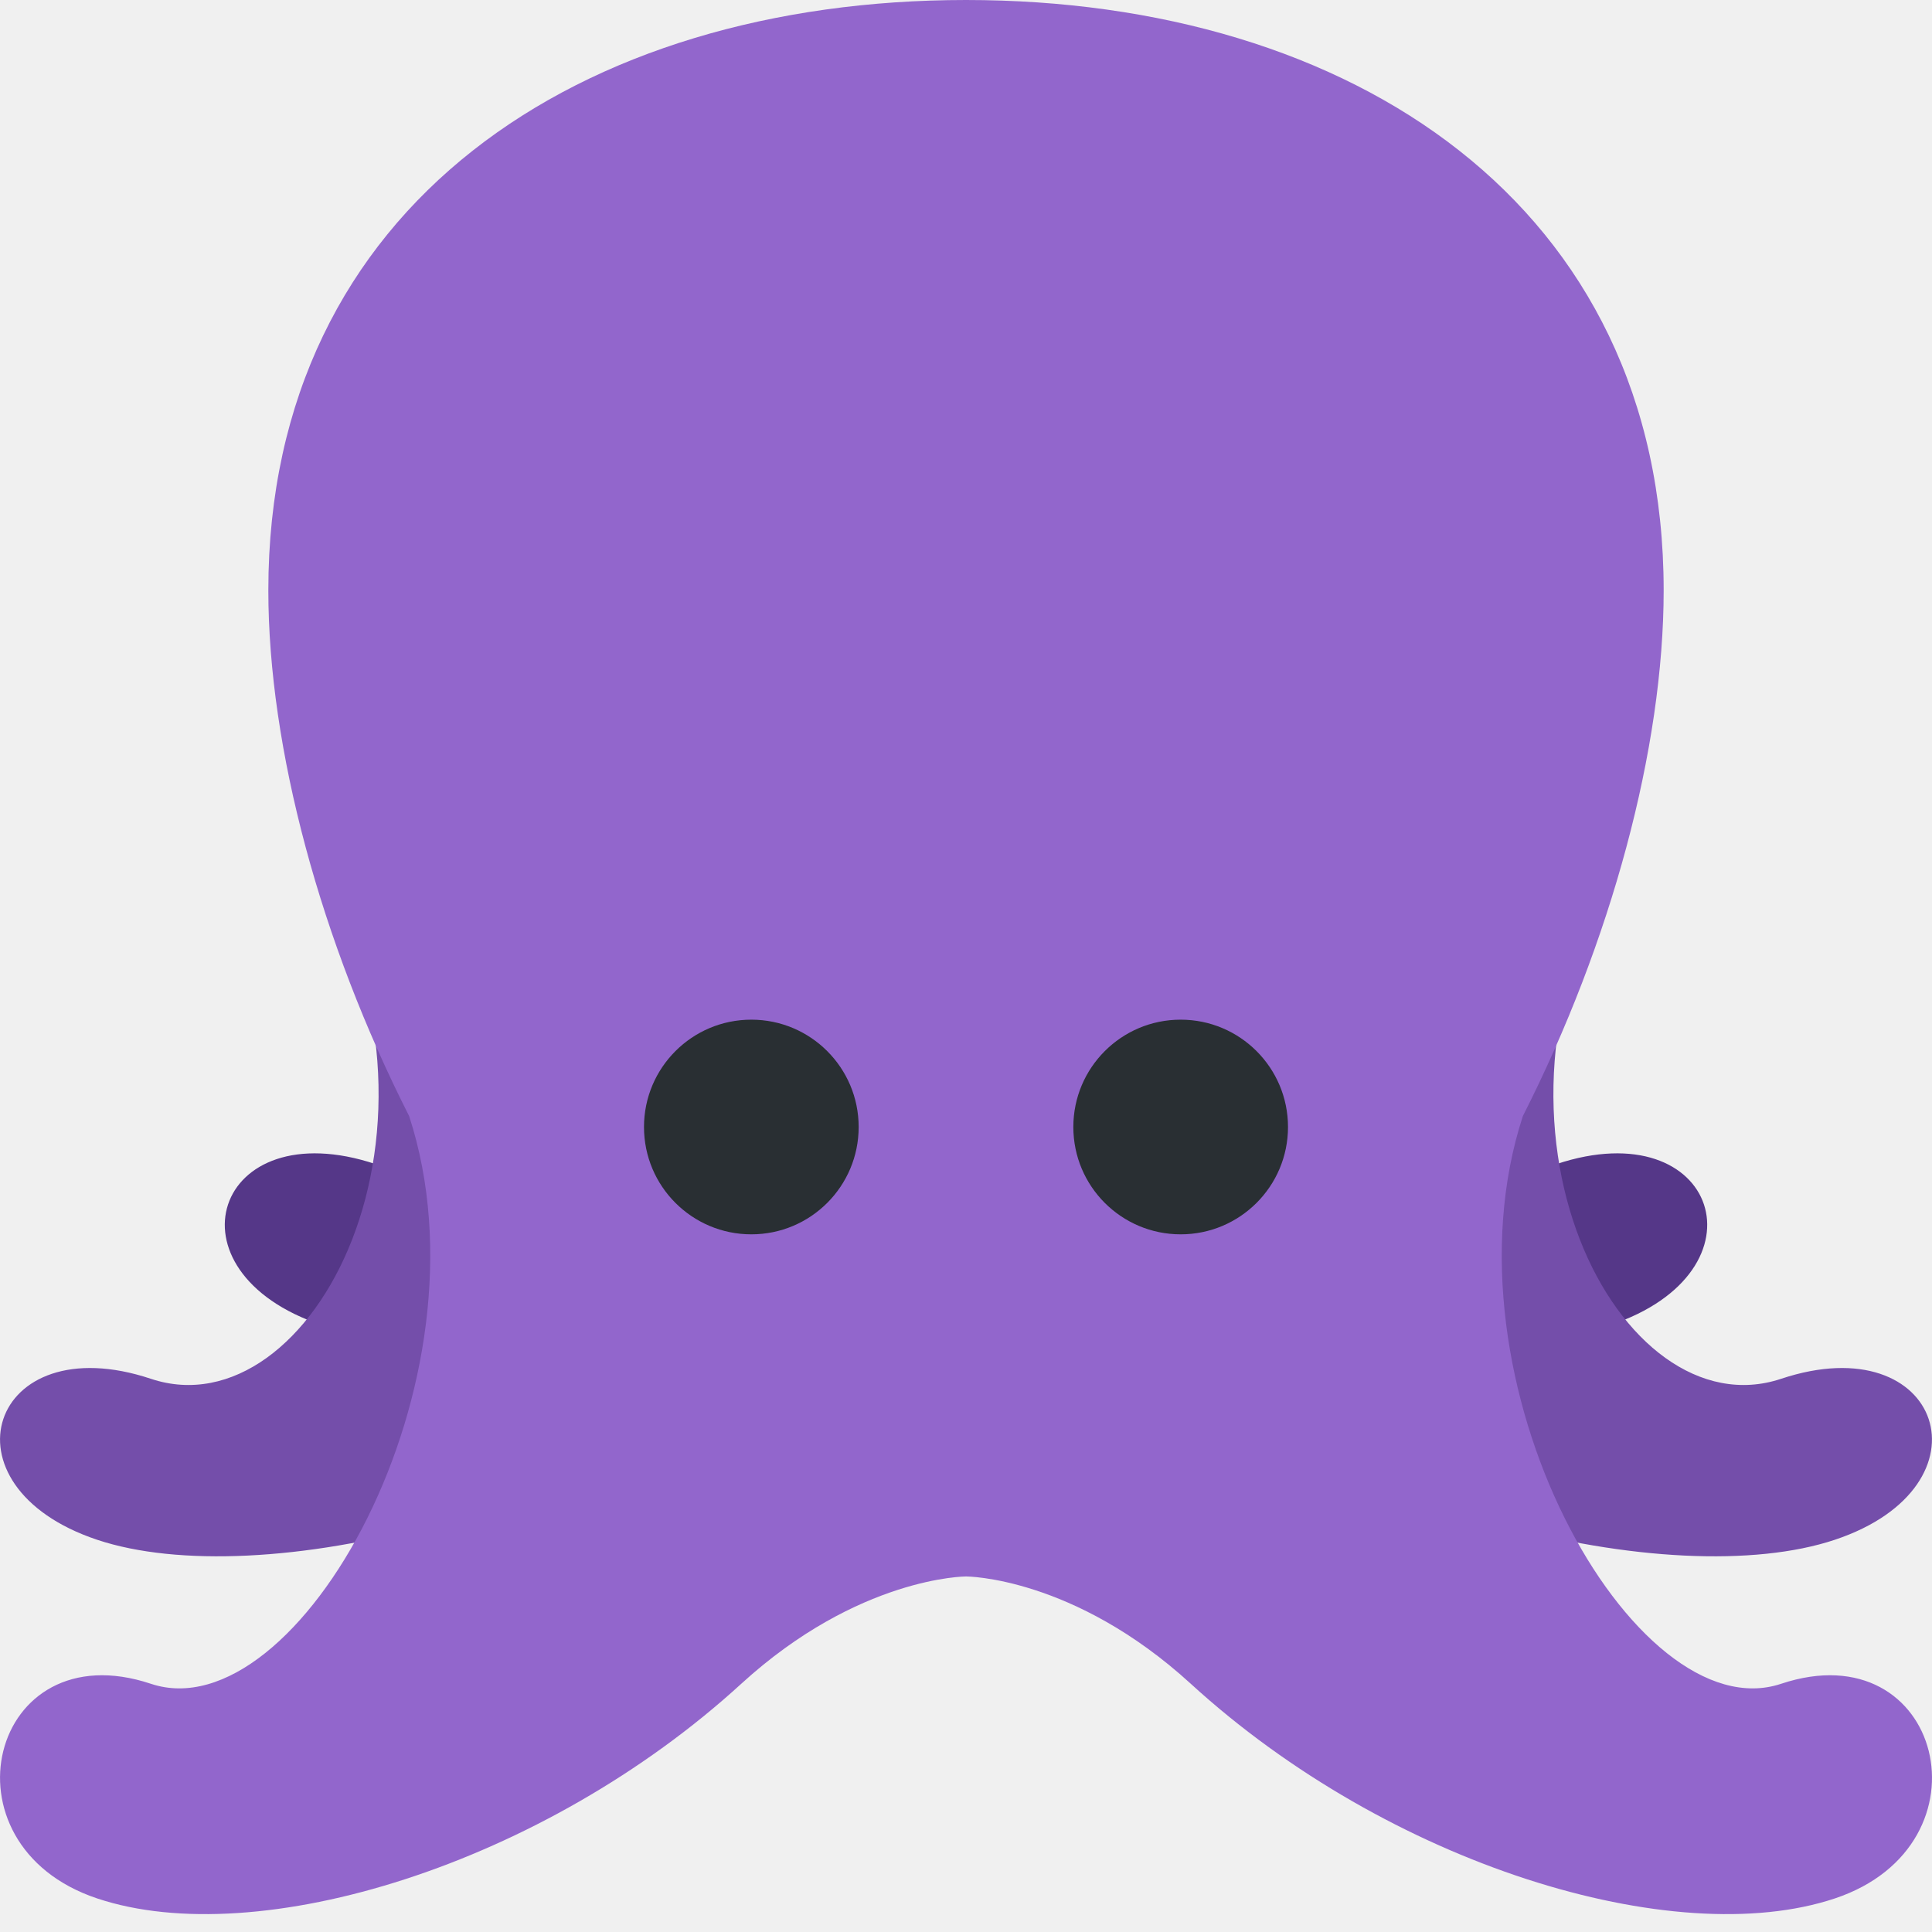
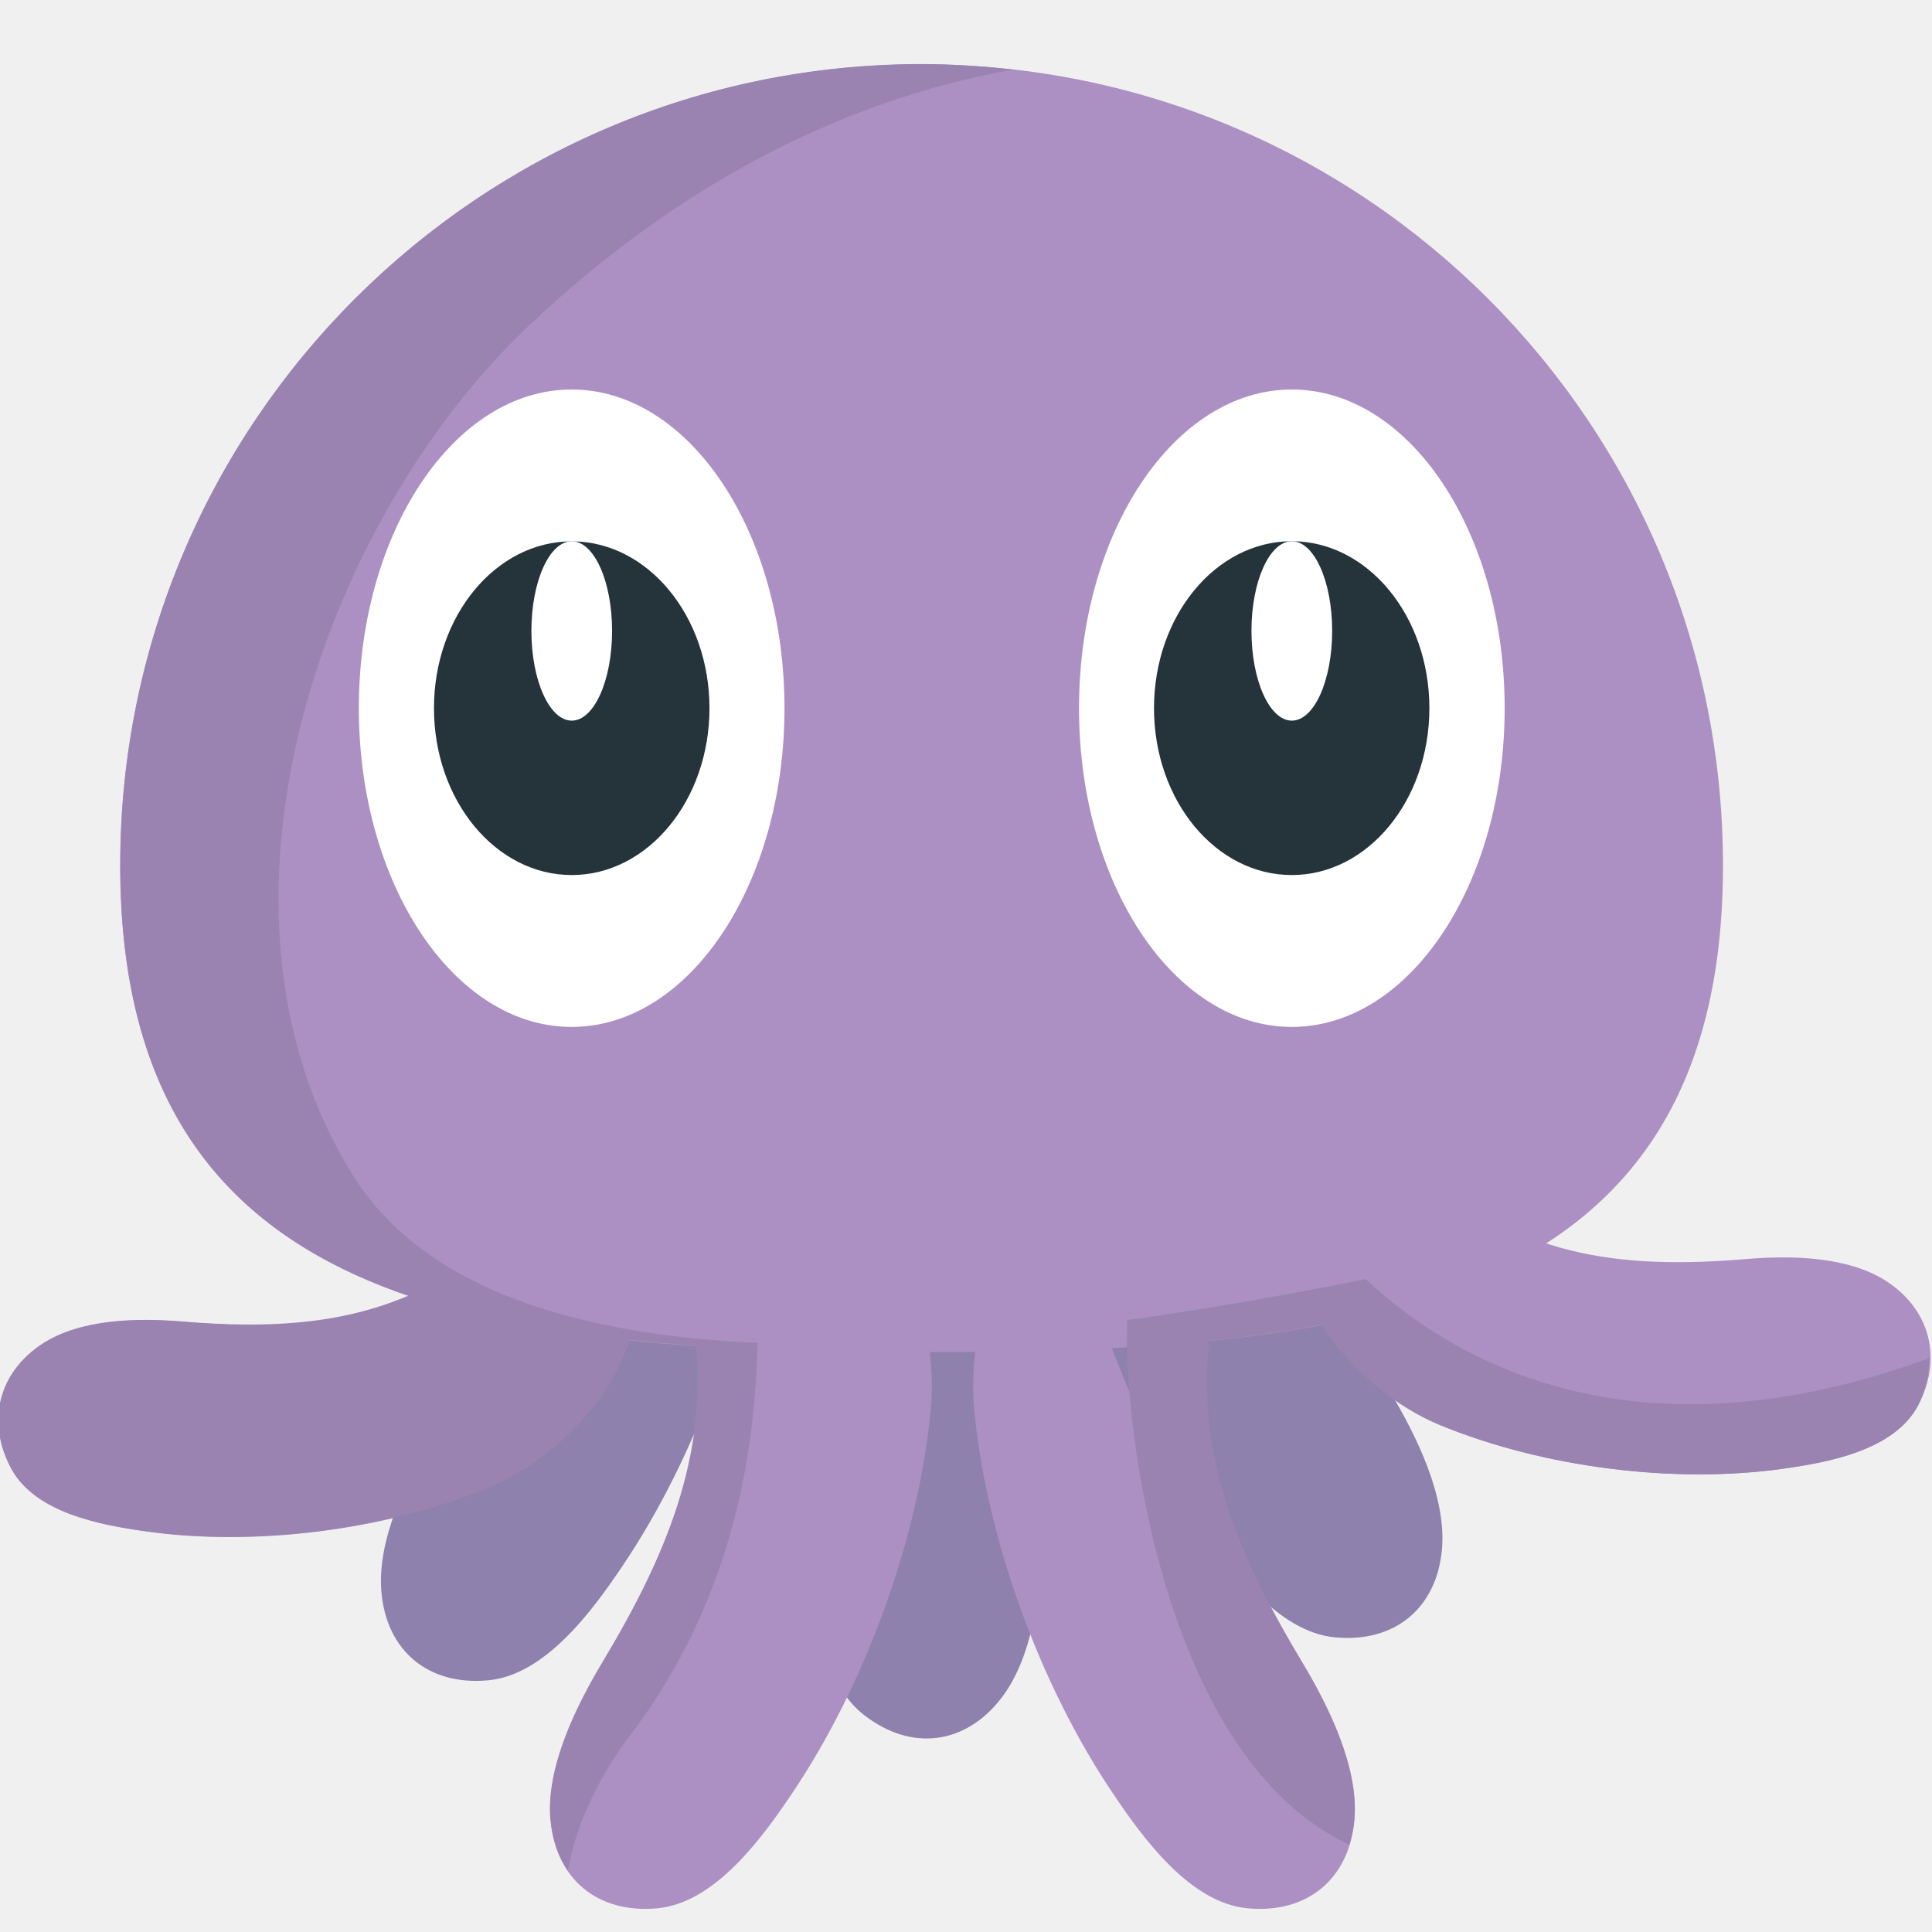
- <svg xmlns="http://www.w3.org/2000/svg" width="1em" height="1em" viewBox="0 0 36 36">
-   <path fill="#553788" d="M10 12c3 5 0 10.692-3 9.692s-4 2-1 3s9.465-.465 13-4c1-1 2-1 2-1z" />
-   <path fill="#553788" d="M26 12c-3 5 0 10.692 3 9.692s4 2 1 3s-9.465-.465-13-4c-1-1-2-1-2-1z" />
-   <path fill="#744eaa" d="M30.188 16c-3 5 0 10.692 3 9.692s4 2 1 3s-9.465-.465-13-4c-1-1-2-1-2-1zM5.812 16c3 5 0 10.692-3 9.692s-4 2-1 3s9.465-.465 13-4c1-1 2-1 2-1z" />
-   <path fill="#9266cc" d="M33.188 31.375c-2.729.91-6.425-5.626-4.812-10.578C30.022 17.554 31 13.94 31 11c0-7.18-5.82-11-13-11S5 3.82 5 11c0 2.94.978 6.554 2.624 9.797c1.613 4.952-2.083 11.488-4.812 10.578c-3-1-4 3-1 4s8.31-.627 12-4c2.189-2 4.189-2 4.189-2s2 0 4.188 2c3.69 3.373 9 5 12 4s1.999-5-1.001-4" />
-   <circle cx="14" cy="21" r="2" fill="#292f33" />
-   <circle cx="22" cy="21" r="2" fill="#292f33" />
+ <svg xmlns="http://www.w3.org/2000/svg" aria-hidden="true" role="img" style="color: rgb(74, 85, 101); opacity: 1; transform: rotate(0deg);" width="64" height="64" viewBox="0 0 64 64">
+   <path fill="#8e81ae" d="M29.826 38.1c-1.909 3.772-3.03 8.753-2.922 13.11c.042 1.783.206 4.427 1.714 5.599c1.572 1.225 3.368.987 4.559-.566c1.054-1.375 1.305-3.595 1.354-5.332c.136-5.02 1.01-9.05 4.756-12.391c.15-.133 1.08-2.168.922-2.498c-2.514-5.275-8.367-1.916-10.383 2.076" />
+   <path fill="#ac90c3" d="M47.735 47.22c3.402 1.389 7.713 1.945 11.342 1.432c1.486-.21 3.676-.604 4.465-2.1c.818-1.556.394-3.171-1.055-4.113c-1.285-.831-3.175-.853-4.636-.732c-4.216.351-7.69-.064-10.969-3.175c-.128-.125-1.945-.784-2.206-.604c-4.091 2.793-.53 7.827 3.059 9.292M16.17 49.3c-3.402 1.388-7.712 1.944-11.341 1.431c-1.487-.21-3.672-.604-4.464-2.1c-.818-1.556-.395-3.171 1.054-4.113c1.286-.831 3.175-.853 4.636-.732c4.216.352 7.69-.064 10.968-3.175c.128-.124 1.95-.784 2.207-.604c4.086 2.793.53 7.827-3.06 9.293m16.11-2.508c.42 4.207 2.156 9.01 4.593 12.627c.994 1.478 2.549 3.62 4.456 3.796c1.988.185 3.367-.981 3.539-2.931c.146-1.727-.836-3.732-1.731-5.223c-2.588-4.307-4.02-8.167-2.656-13c.052-.193-.257-2.408-.569-2.601c-4.954-3.093-8.08 2.889-7.632 7.336m-1.455-.004c-.42 4.207-2.155 9.01-4.593 12.627c-.994 1.478-2.554 3.62-4.456 3.796c-1.988.185-3.372-.981-3.539-2.931c-.146-1.727.835-3.732 1.731-5.223c2.588-4.307 4.02-8.167 2.657-13c-.056-.193.257-2.408.57-2.601c4.951-3.093 8.08 2.889 7.63 7.336" />
+   <path fill="#8e81ae" d="M25.22 39.24c-.422 4.207-2.157 9.01-4.593 12.626c-.994 1.479-2.556 3.621-4.458 3.797c-1.984.184-3.368-.981-3.535-2.931c-.15-1.727.833-3.732 1.727-5.224c2.59-4.306 4.02-8.166 2.656-13c-.051-.193.257-2.408.572-2.601c4.955-3.092 8.08 2.889 7.631 7.336m9.96-1.426c.42 4.208 2.155 9.01 4.593 12.627c.994 1.479 2.554 3.621 4.456 3.796c1.988.185 3.372-.98 3.539-2.931c.146-1.727-.835-3.731-1.73-5.223c-2.588-4.306-4.02-8.166-2.657-13c.056-.193-.257-2.408-.569-2.601c-4.955-3.093-8.08 2.889-7.632 7.335" />
+   <path fill="#ac90c3" d="M3.986 28.672c0-14.662 11.885-26.543 26.547-26.543S57.076 14.01 57.076 28.672s-11.881 16.12-26.543 16.12s-26.547-1.457-26.547-16.12" />
+   <path fill="#9a83b1" d="M18.236 60.28c.06.668.266 1.229.583 1.692c.244-1.628 1.2-3.363 2.01-4.426c2.96-3.869 4.177-8.377 4.263-13.06c-5.832-.266-10.995-1.71-13.398-5.549c-5.437-8.685-1.178-21.564 5.9-28.22c4.794-4.507 10.188-7.378 15.964-8.411c-.998-.111-2-.184-3.03-.184c-14.662 0-26.547 11.881-26.547 26.543c0 8.197 3.715 12.258 9.55 14.254c-2.279.973-4.722 1.089-7.485.857c-1.461-.12-3.351-.099-4.636.732c-1.448.942-1.872 2.558-1.054 4.113c.792 1.495 2.978 1.89 4.464 2.1c3.629.514 7.939-.043 11.341-1.431c2.044-.836 4.075-2.828 4.691-4.906c.724.077 1.457.142 2.211.188c.334 3.715-.981 6.954-3.102 10.48c-.894 1.494-1.875 3.5-1.73 5.226M45.24 42.37c-2.279.463-5.01.955-7.9 1.362c-.154 3.479 1.212 14.533 7.356 17.374a4 4 0 0 0 .167-.818c.146-1.727-.836-3.732-1.731-5.223c-2.155-3.582-3.479-6.868-3.085-10.651a44 44 0 0 0 3.732-.527c.934 1.457 2.438 2.716 3.954 3.333c3.402 1.389 7.713 1.945 11.342 1.432c1.486-.21 3.676-.604 4.465-2.1c.273-.527.359-1.05.364-1.56c-10.506 3.848-16.449-.552-18.664-2.622" />
+   <path fill="#fff" d="M25.987 23.46c0 5.832-3.153 10.558-7.05 10.558c-3.895 0-7.05-4.726-7.05-10.558c0-5.835 3.158-10.557 7.05-10.557c3.895 0 7.05 4.722 7.05 10.557m23.857 0c0 5.832-3.153 10.558-7.05 10.558c-3.895 0-7.05-4.726-7.05-10.558c0-5.835 3.158-10.557 7.05-10.557c3.895 0 7.05 4.722 7.05 10.557" />
+   <g fill="#25333a" transform="translate(0 2)">
+     <ellipse cx="18.939" cy="21.46" rx="4.563" ry="5.527" />
+     <path d="M47.35 21.46c0 3.055-2.039 5.527-4.559 5.527s-4.563-2.472-4.563-5.527s2.044-5.531 4.563-5.531s4.559 2.476 4.559 5.531" />
+   </g>
+   <path fill="#fff" d="M20.276 20.898c0 1.641-.596 2.974-1.337 2.974c-.737 0-1.336-1.333-1.336-2.974s.6-2.969 1.336-2.969c.741 0 1.337 1.328 1.337 2.969m23.854 0c0 1.641-.596 2.974-1.337 2.974c-.737 0-1.337-1.333-1.337-2.974s.6-2.969 1.337-2.969c.741 0 1.337 1.328 1.337 2.969" />
</svg>
